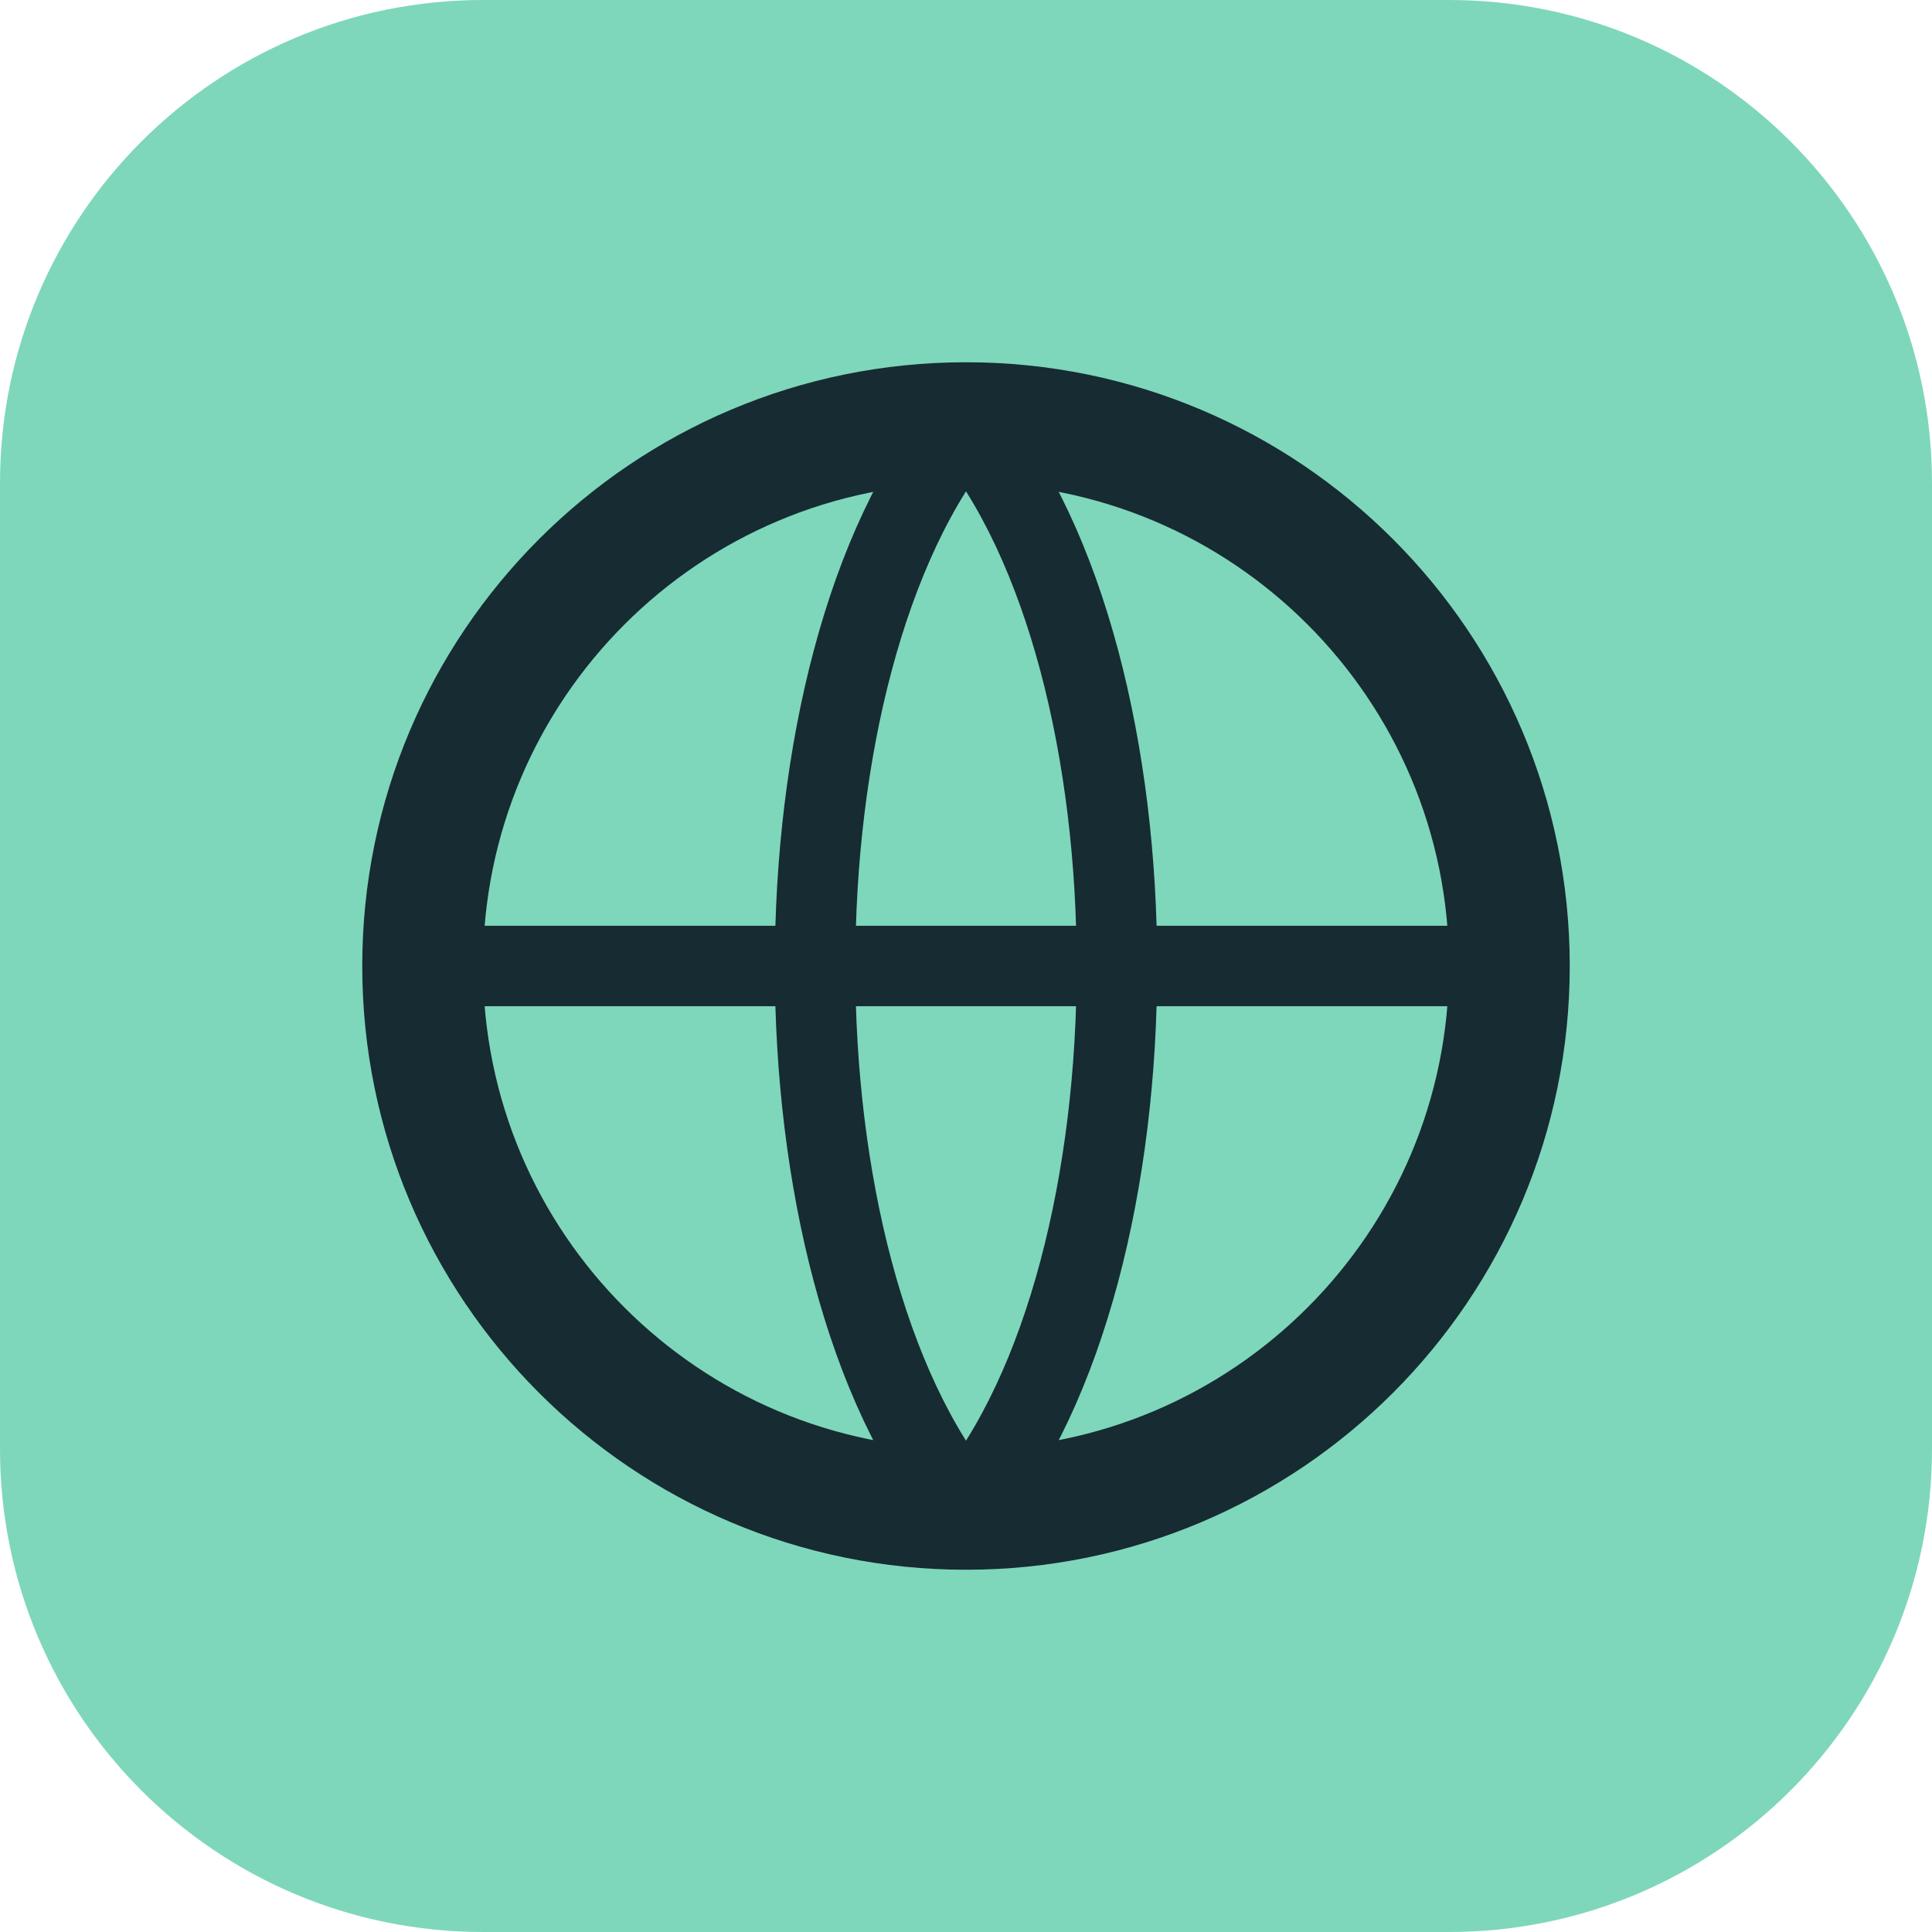
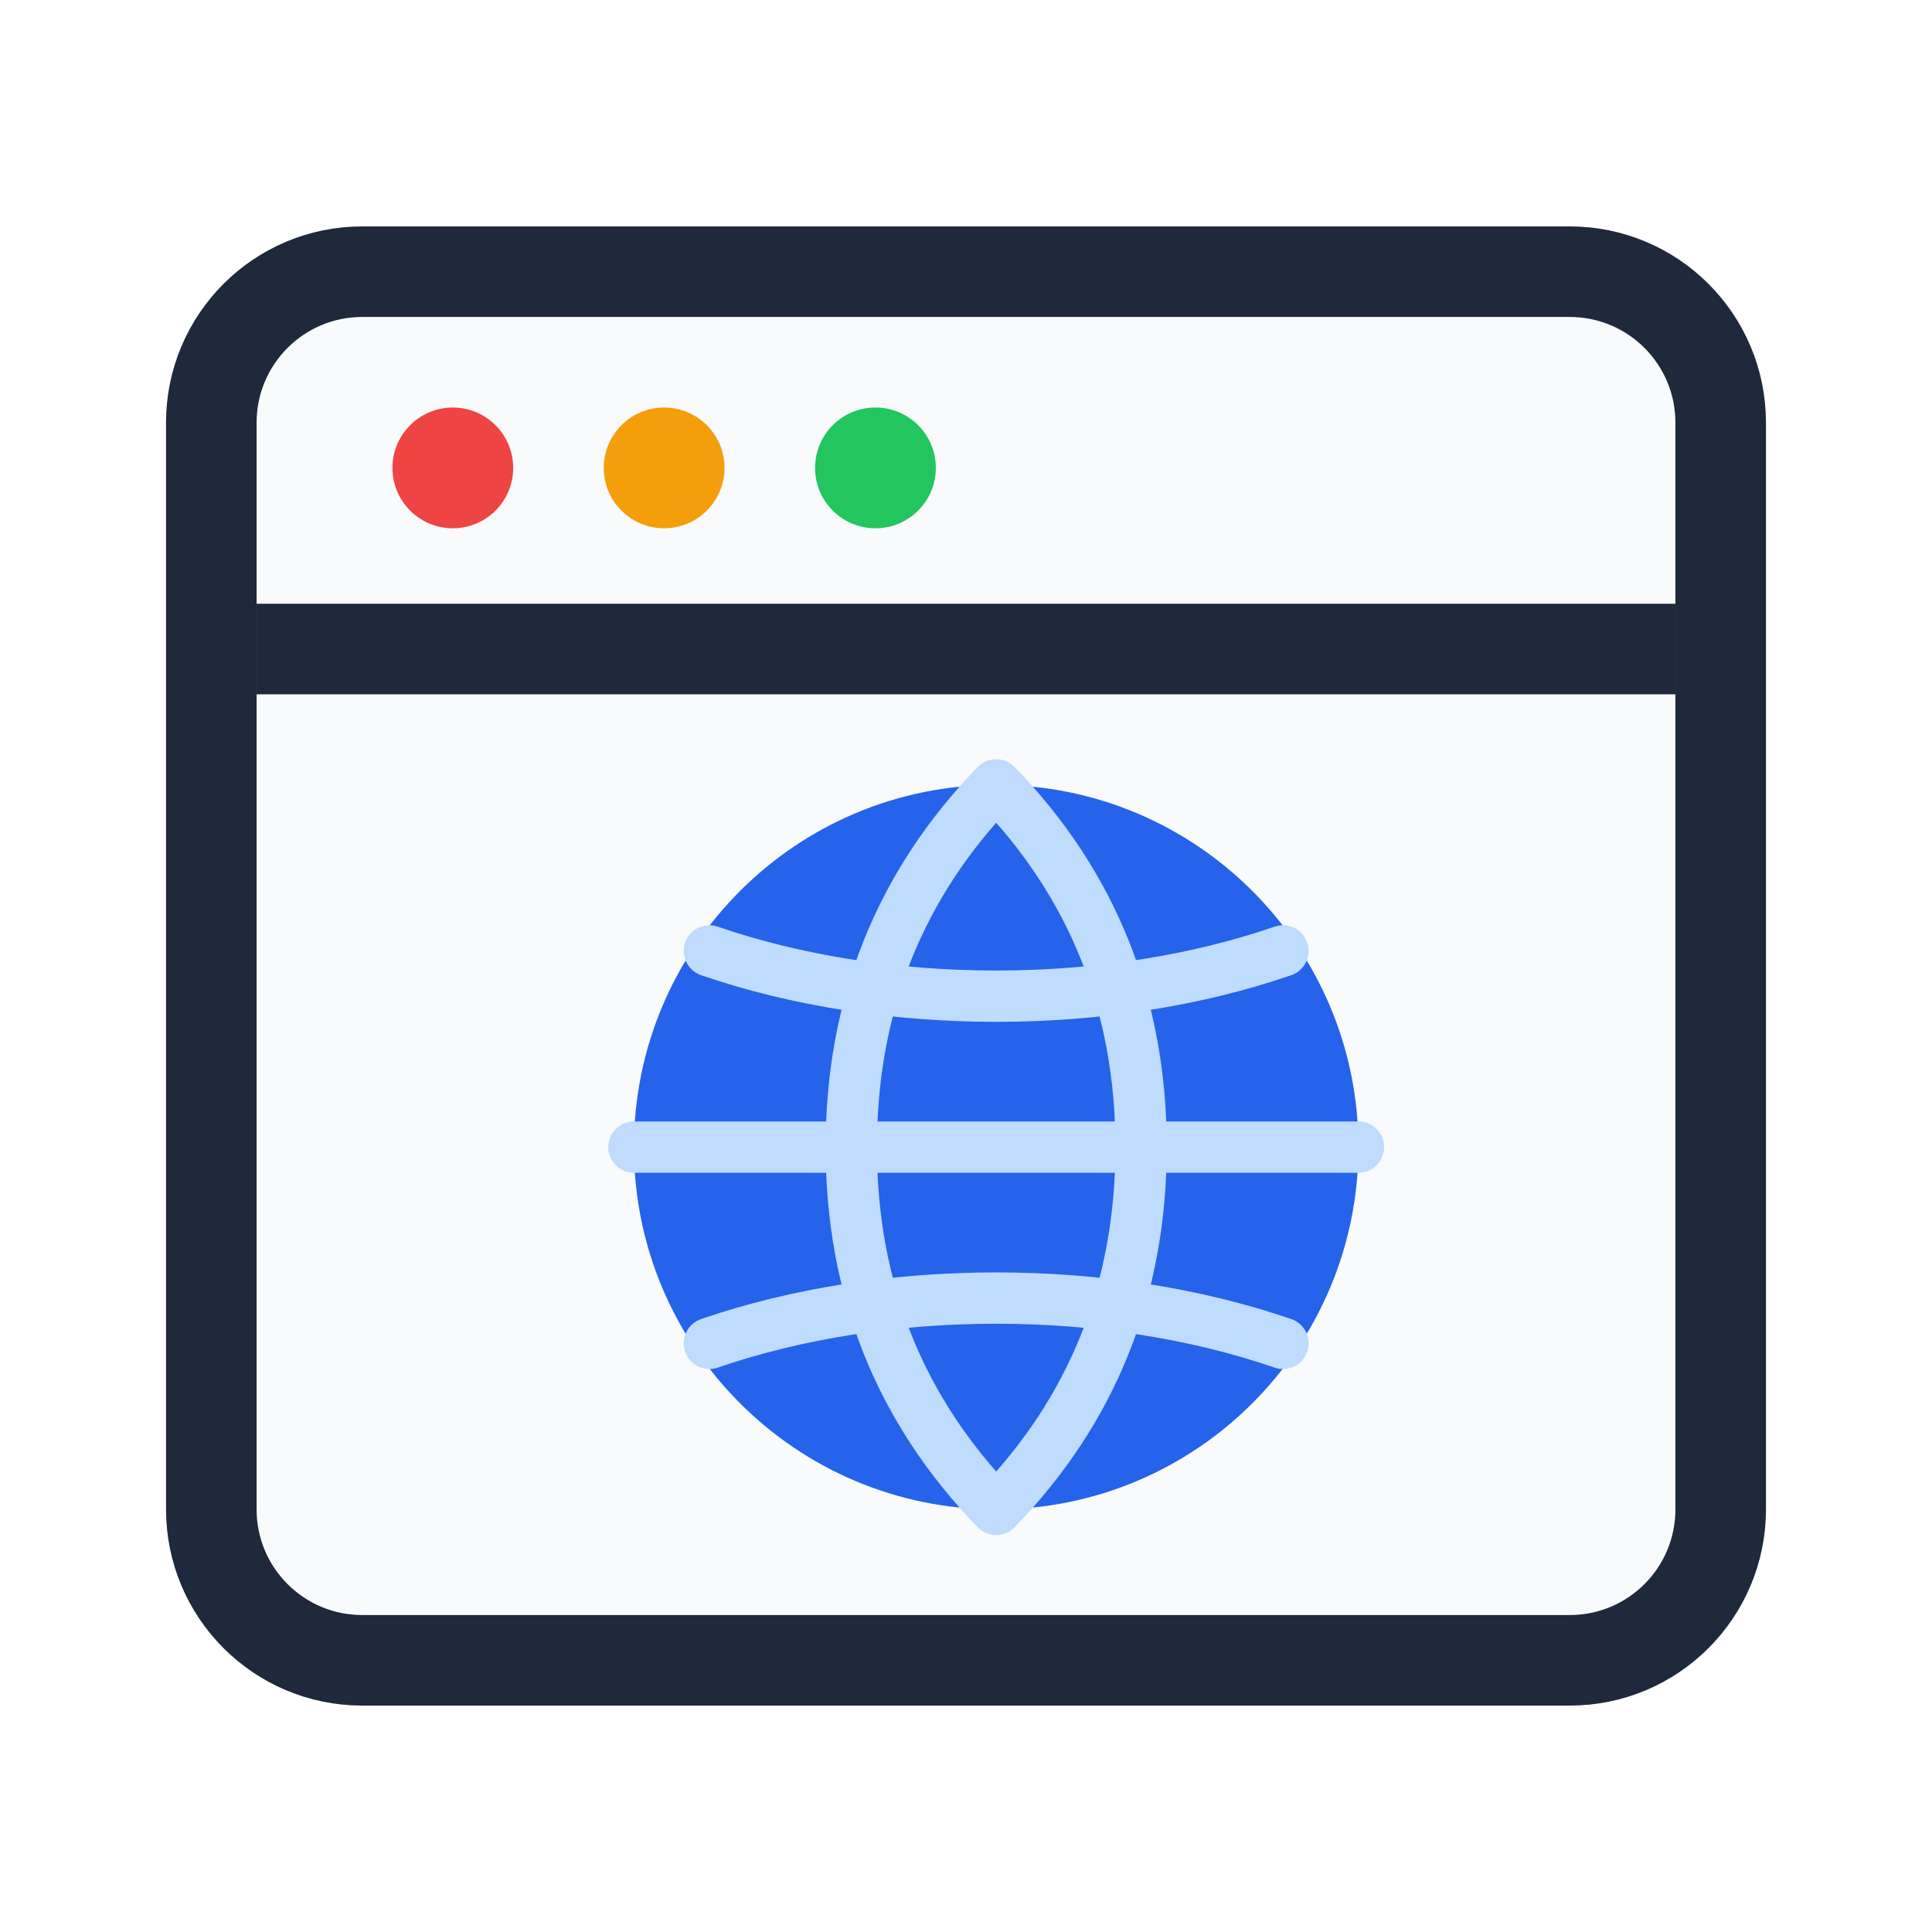
- <svg xmlns="http://www.w3.org/2000/svg" viewBox="0 0 96 96">
-   <rect width="96" height="96" rx="24" fill="#7ed7bb" />
-   <circle cx="48" cy="48" r="27" fill="none" stroke="#172b32" stroke-width="6" />
-   <path d="M21 48h54M48 21c10 12 10 42 0 54M48 21c-10 12-10 42 0 54" fill="none" stroke="#172b32" stroke-width="4" />
+ <svg xmlns="http://www.w3.org/2000/svg" viewBox="0 0 64 64" role="img" aria-labelledby="title desc">
+   <rect x="7" y="9" width="50" height="46" rx="5" fill="#f8fafc" stroke="#1e293b" stroke-width="3" />
+   <path d="M8.5 21.5h47" stroke="#1e293b" stroke-width="3" />
+   <circle cx="15" cy="15.5" r="2" fill="#ef4444" />
+   <circle cx="22" cy="15.5" r="2" fill="#f59e0b" />
+   <circle cx="29" cy="15.5" r="2" fill="#22c55e" />
+   <circle cx="33" cy="38" r="12" fill="#2563eb" />
+   <path d="M21 38h24M33 26c3.2 3.3 4.8 7.3 4.8 12S36.2 46.7 33 50M33 26c-3.2 3.3-4.8 7.3-4.8 12s1.6 8.7 4.8 12M23.5 31.5c5.8 2 13.2 2 19 0M23.5 44.5c5.8-2 13.2-2 19 0" fill="none" stroke="#bfdbfe" stroke-width="1.7" stroke-linecap="round" />
</svg>
